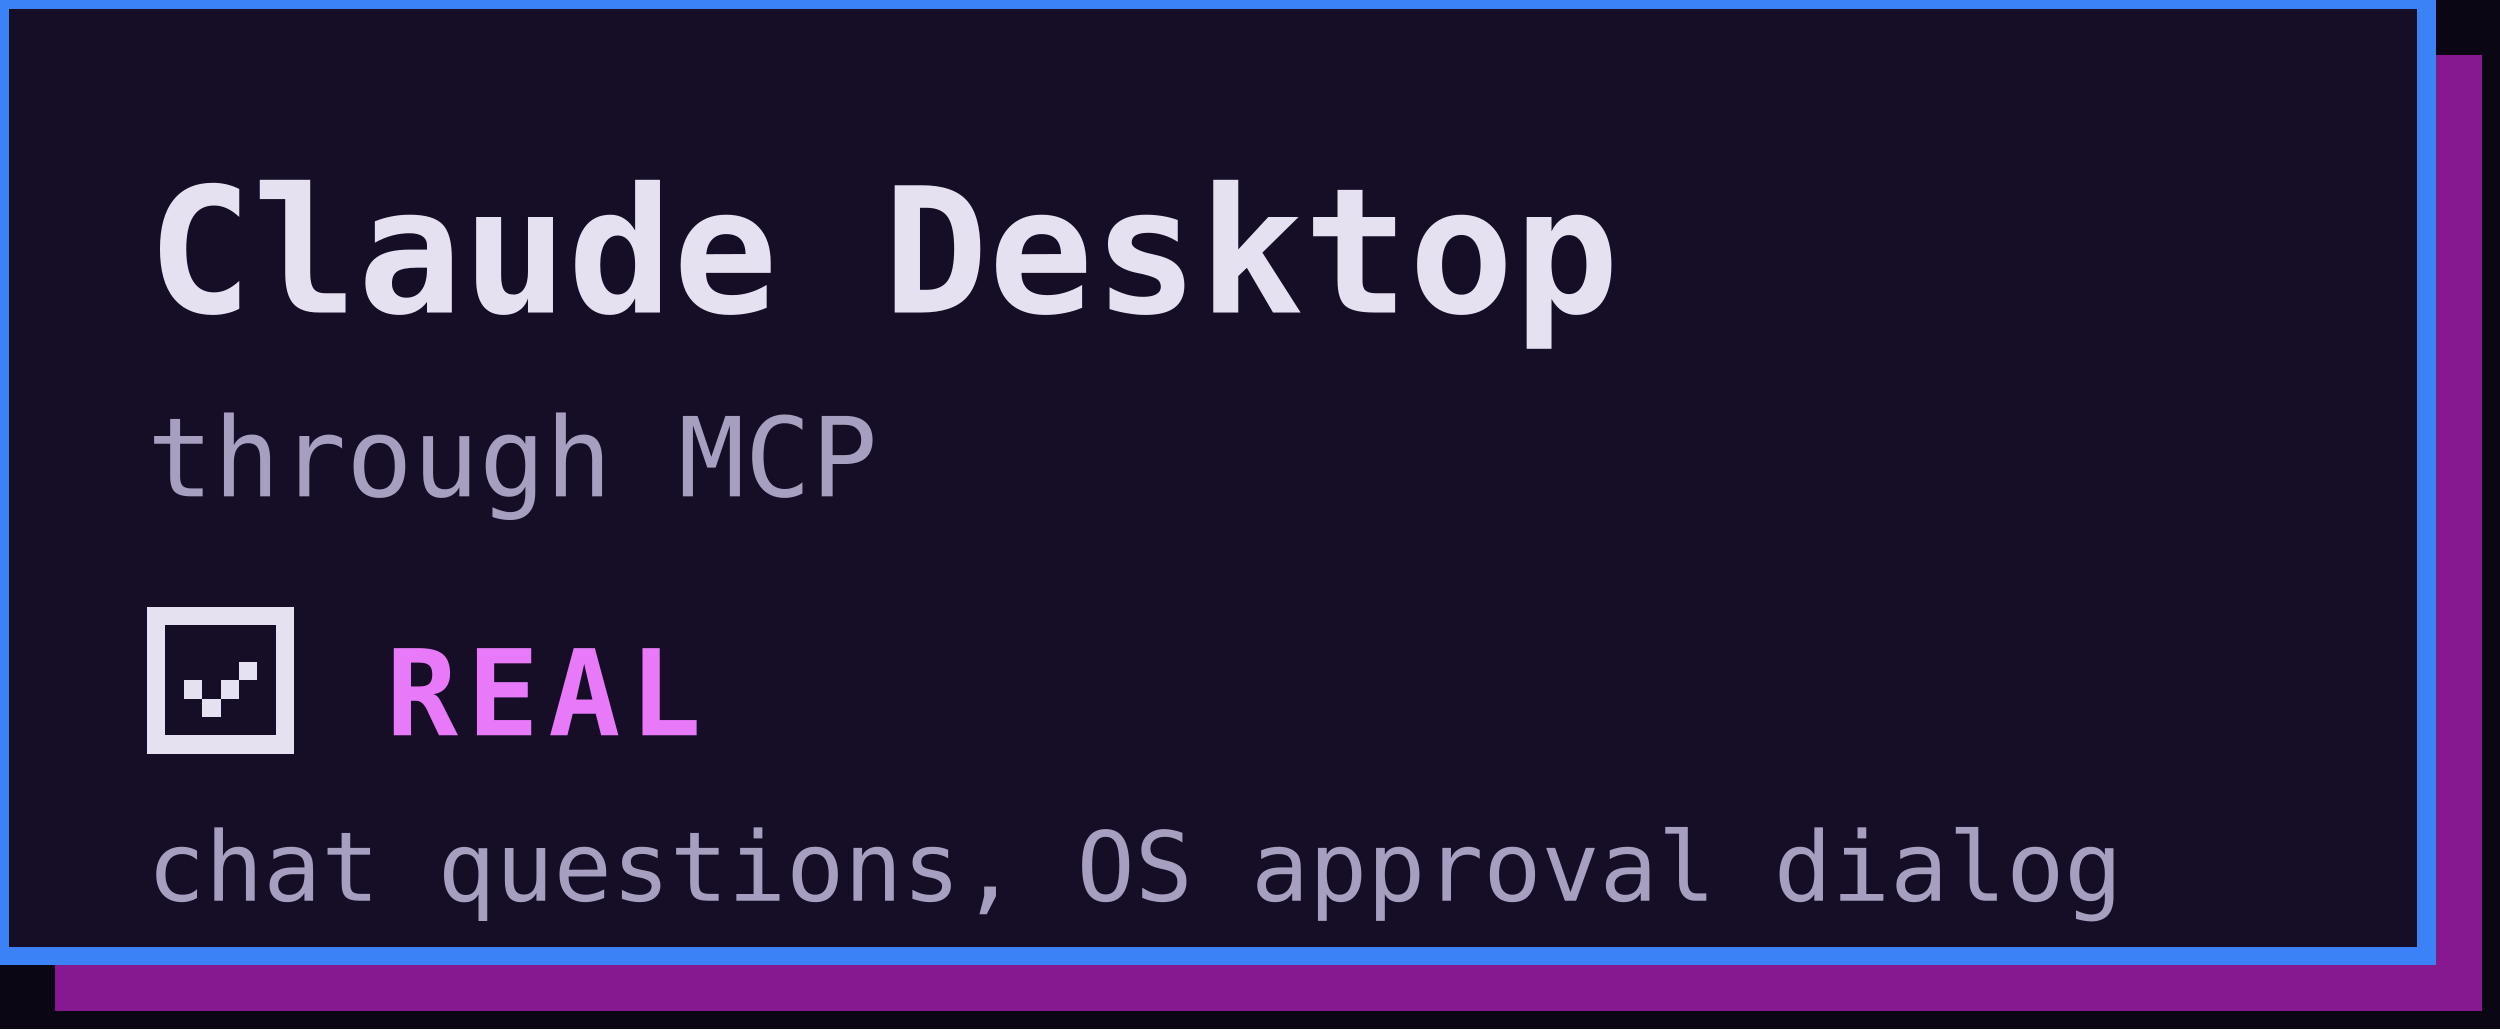
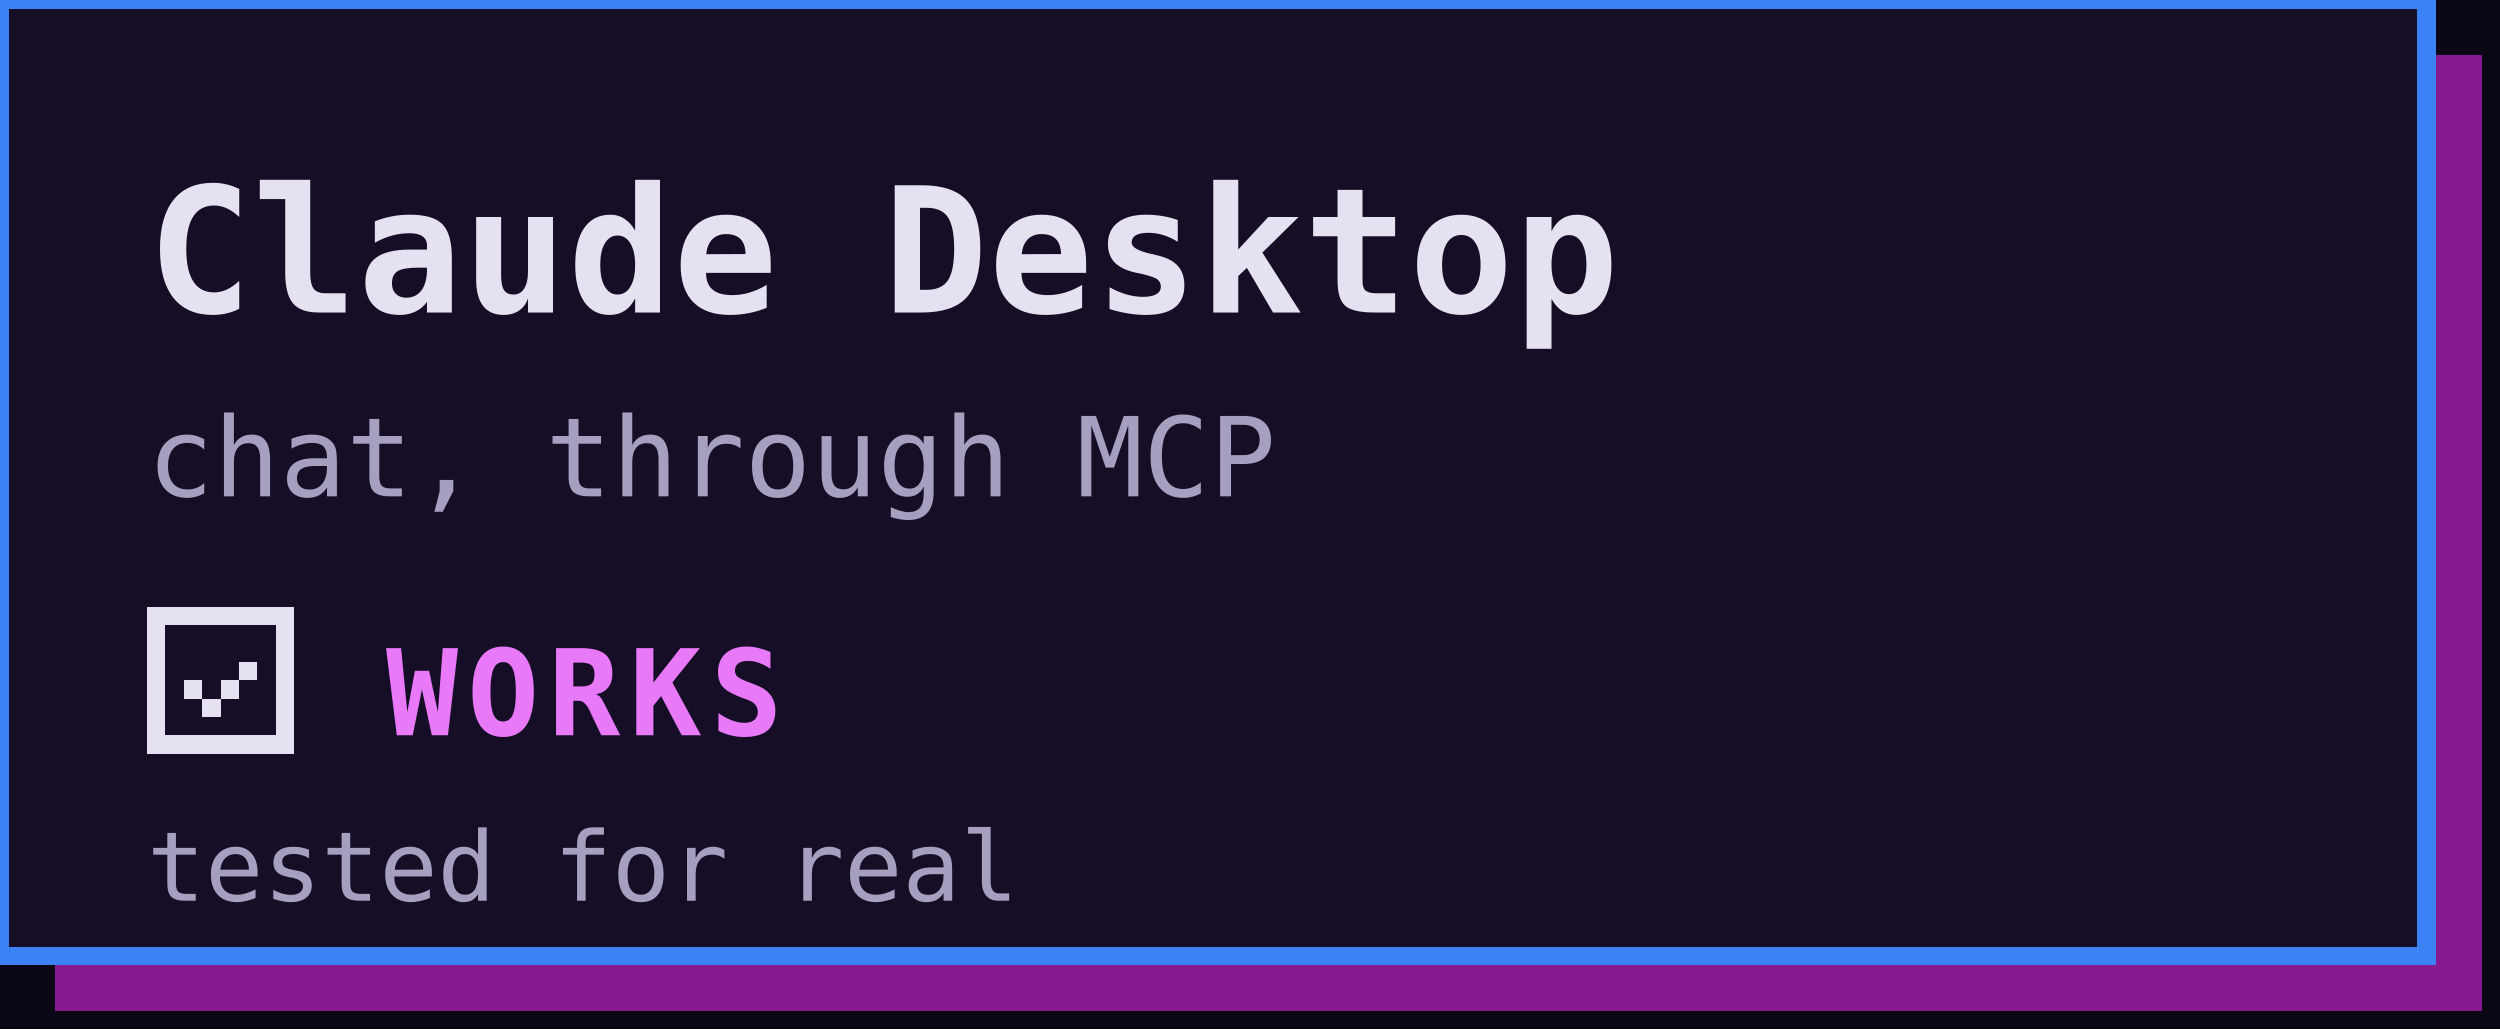
<svg xmlns="http://www.w3.org/2000/svg" viewBox="0 0 272 112" width="272" height="112" shape-rendering="crispEdges" role="img" font-family="DejaVu Sans Mono, Menlo, Consolas, monospace">
  <rect width="272" height="112" fill="#0A0614" />
  <rect x="6" y="6" width="264" height="104" fill="#86198F" />
  <rect x="0" y="0" width="264" height="104" fill="#150E26" stroke="#3B82F6" stroke-width="2" />
  <text x="16" y="34" font-size="19" font-weight="bold" fill="#E6E1F0">Claude Desktop</text>
-   <text x="16" y="54" font-size="12" fill="#A79FBF">through MCP</text>
+   <text x="16" y="54" font-size="12" fill="#A79FBF">chat, through MCP</text>
  <g transform="translate(16,66)">
    <rect x="0" y="0" width="16" height="2" fill="#E6E1F0" />
    <rect x="0" y="2" width="2" height="2" fill="#E6E1F0" />
    <rect x="14" y="2" width="2" height="2" fill="#E6E1F0" />
    <rect x="0" y="4" width="2" height="2" fill="#E6E1F0" />
    <rect x="14" y="4" width="2" height="2" fill="#E6E1F0" />
    <rect x="0" y="6" width="2" height="2" fill="#E6E1F0" />
    <rect x="10" y="6" width="2" height="2" fill="#E6E1F0" />
    <rect x="14" y="6" width="2" height="2" fill="#E6E1F0" />
    <rect x="0" y="8" width="2" height="2" fill="#E6E1F0" />
    <rect x="4" y="8" width="2" height="2" fill="#E6E1F0" />
    <rect x="8" y="8" width="2" height="2" fill="#E6E1F0" />
    <rect x="14" y="8" width="2" height="2" fill="#E6E1F0" />
    <rect x="0" y="10" width="2" height="2" fill="#E6E1F0" />
    <rect x="6" y="10" width="2" height="2" fill="#E6E1F0" />
    <rect x="14" y="10" width="2" height="2" fill="#E6E1F0" />
    <rect x="0" y="12" width="2" height="2" fill="#E6E1F0" />
    <rect x="14" y="12" width="2" height="2" fill="#E6E1F0" />
    <rect x="0" y="14" width="16" height="2" fill="#E6E1F0" />
  </g>
-   <text x="42" y="80" font-size="13" font-weight="bold" fill="#E879F9" letter-spacing="1">REAL</text>
-   <text x="16" y="98" font-size="10.5" fill="#A79FBF">chat questions, OS approval dialog</text>
+   <text x="42" y="80" font-size="13" font-weight="bold" fill="#E879F9" letter-spacing="1">WORKS</text>
+   <text x="16" y="98" font-size="10.5" fill="#A79FBF">tested for real</text>
</svg>
